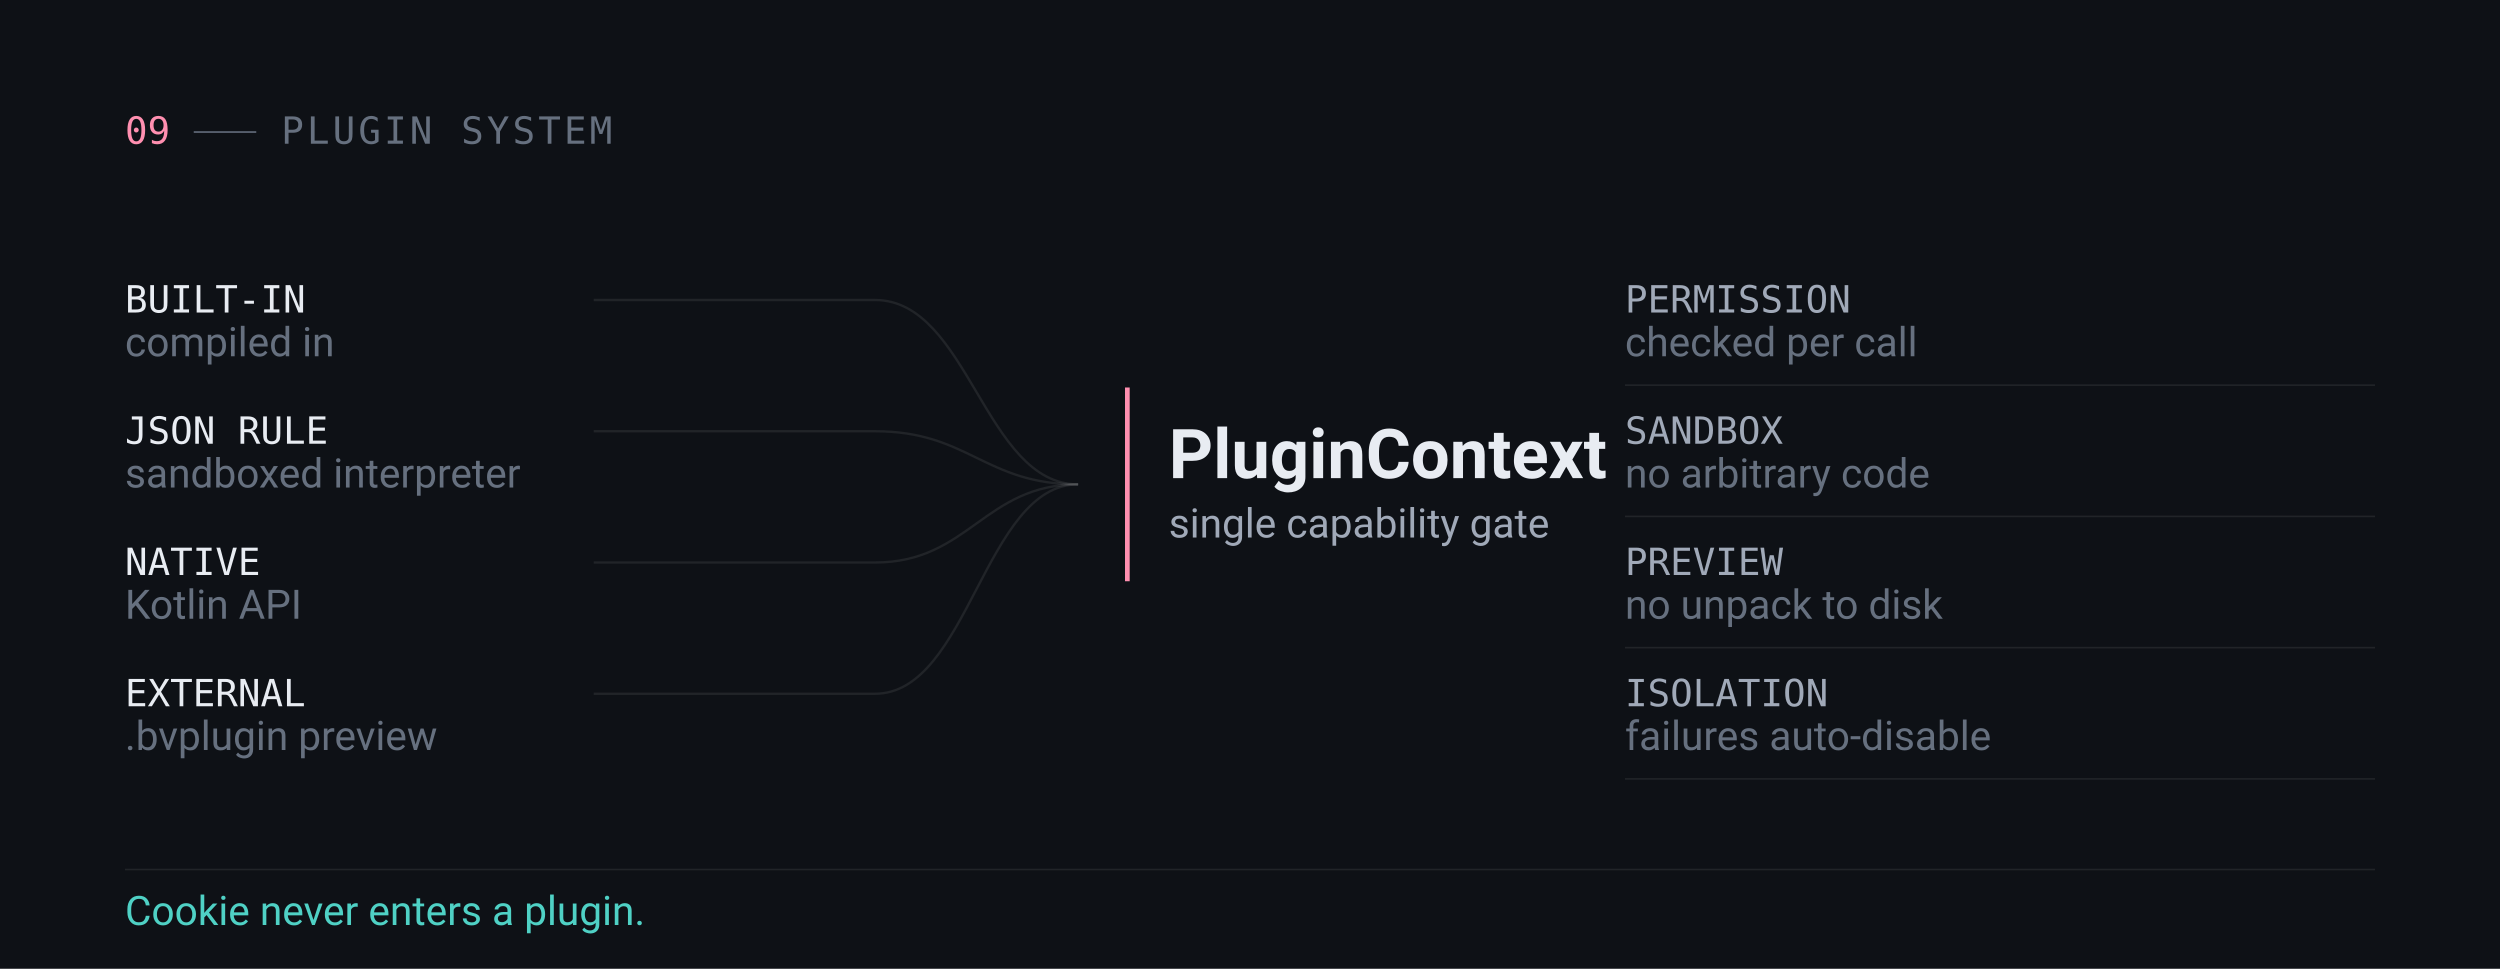
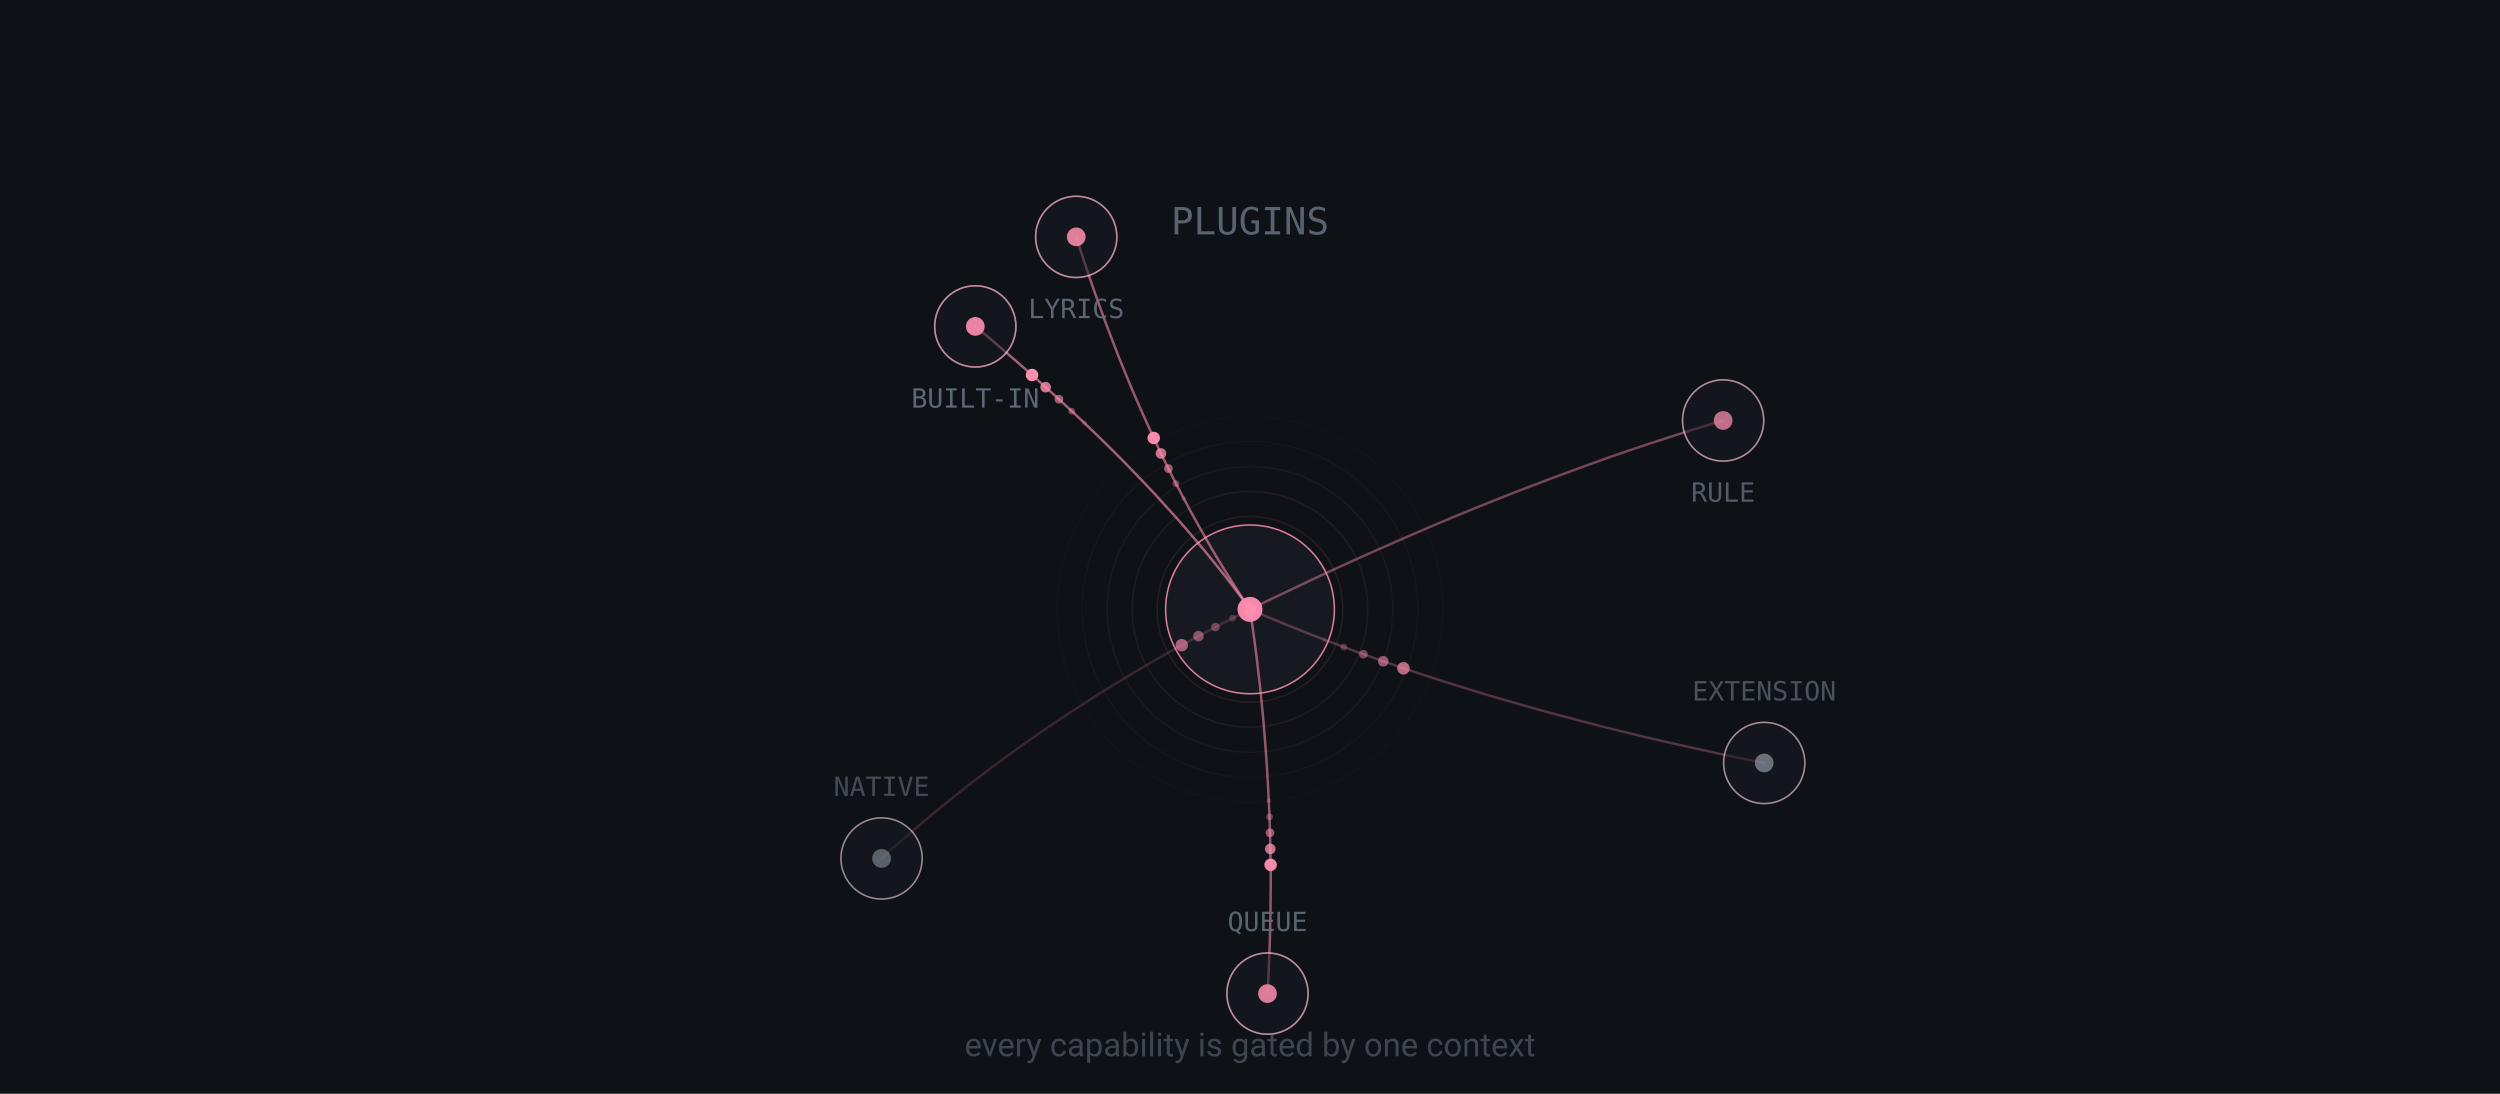
- <svg xmlns="http://www.w3.org/2000/svg" viewBox="0 0 1600 620" width="1600" height="620" role="img" aria-labelledby="ttl dsc">
-   <defs />
-   <rect width="1600" height="620" fill="#0E1116" />
-   <text x="80" y="92" fill="#FF8FB0" font-family="ui-monospace,SFMono-Regular,Menlo,Consolas,monospace" font-size="24" font-weight="500" text-anchor="start" letter-spacing="0">09</text>
-   <rect x="124" y="84" width="40" height="1" fill="#66707F" />
-   <text x="180" y="92" fill="#66707F" font-family="ui-monospace,SFMono-Regular,Menlo,Consolas,monospace" font-size="24" font-weight="500" text-anchor="start" letter-spacing="2">PLUGIN SYSTEM</text>
-   <text x="80" y="200" fill="#E8ECF2" font-family="ui-monospace,SFMono-Regular,Menlo,Consolas,monospace" font-size="24" font-weight="500" text-anchor="start" letter-spacing="0">BUILT-IN</text>
-   <text x="80" y="228" fill="#66707F" font-family="-apple-system,BlinkMacSystemFont,Segoe UI,Roboto,Helvetica,Arial,sans-serif" font-size="26" font-weight="400" text-anchor="start" letter-spacing="0">compiled in</text>
-   <path d="M380 192 H560 C620 192 630 310 690 310" fill="none" stroke="#ffffff14" stroke-width="1.5" />
-   <text x="80" y="284" fill="#E8ECF2" font-family="ui-monospace,SFMono-Regular,Menlo,Consolas,monospace" font-size="24" font-weight="500" text-anchor="start" letter-spacing="0">JSON RULE</text>
-   <text x="80" y="312" fill="#66707F" font-family="-apple-system,BlinkMacSystemFont,Segoe UI,Roboto,Helvetica,Arial,sans-serif" font-size="26" font-weight="400" text-anchor="start" letter-spacing="0">sandboxed interpreter</text>
-   <path d="M380 276 H560 C620 276 630 310 690 310" fill="none" stroke="#ffffff14" stroke-width="1.5" />
-   <text x="80" y="368" fill="#E8ECF2" font-family="ui-monospace,SFMono-Regular,Menlo,Consolas,monospace" font-size="24" font-weight="500" text-anchor="start" letter-spacing="0">NATIVE</text>
-   <text x="80" y="396" fill="#66707F" font-family="-apple-system,BlinkMacSystemFont,Segoe UI,Roboto,Helvetica,Arial,sans-serif" font-size="26" font-weight="400" text-anchor="start" letter-spacing="0">Kotlin API</text>
-   <path d="M380 360 H560 C620 360 630 310 690 310" fill="none" stroke="#ffffff14" stroke-width="1.5" />
-   <text x="80" y="452" fill="#E8ECF2" font-family="ui-monospace,SFMono-Regular,Menlo,Consolas,monospace" font-size="24" font-weight="500" text-anchor="start" letter-spacing="0">EXTERNAL</text>
-   <text x="80" y="480" fill="#66707F" font-family="-apple-system,BlinkMacSystemFont,Segoe UI,Roboto,Helvetica,Arial,sans-serif" font-size="26" font-weight="400" text-anchor="start" letter-spacing="0">.bvplugin preview</text>
-   <path d="M380 444 H560 C620 444 630 310 690 310" fill="none" stroke="#ffffff14" stroke-width="1.5" />
-   <rect x="720" y="248" width="3" height="124" fill="#FF8FB0" />
-   <text x="748" y="306" fill="#E8ECF2" font-family="-apple-system,BlinkMacSystemFont,Segoe UI,Roboto,Helvetica,Arial,sans-serif" font-size="44" font-weight="600" text-anchor="start" letter-spacing="0">PluginContext</text>
-   <text x="748" y="344" fill="#A0A9B8" font-family="-apple-system,BlinkMacSystemFont,Segoe UI,Roboto,Helvetica,Arial,sans-serif" font-size="26" font-weight="400" text-anchor="start" letter-spacing="0">single capability gate</text>
-   <text x="1040" y="200" fill="#A0A9B8" font-family="ui-monospace,SFMono-Regular,Menlo,Consolas,monospace" font-size="24" font-weight="500" text-anchor="start" letter-spacing="0">PERMISSION</text>
-   <text x="1040" y="228" fill="#66707F" font-family="-apple-system,BlinkMacSystemFont,Segoe UI,Roboto,Helvetica,Arial,sans-serif" font-size="26" font-weight="400" text-anchor="start" letter-spacing="0">checked per call</text>
-   <rect x="1040" y="246" width="480" height="1" fill="#ffffff14" />
-   <text x="1040" y="284" fill="#A0A9B8" font-family="ui-monospace,SFMono-Regular,Menlo,Consolas,monospace" font-size="24" font-weight="500" text-anchor="start" letter-spacing="0">SANDBOX</text>
-   <text x="1040" y="312" fill="#66707F" font-family="-apple-system,BlinkMacSystemFont,Segoe UI,Roboto,Helvetica,Arial,sans-serif" font-size="26" font-weight="400" text-anchor="start" letter-spacing="0">no arbitrary code</text>
-   <rect x="1040" y="330" width="480" height="1" fill="#ffffff14" />
-   <text x="1040" y="368" fill="#A0A9B8" font-family="ui-monospace,SFMono-Regular,Menlo,Consolas,monospace" font-size="24" font-weight="500" text-anchor="start" letter-spacing="0">PREVIEW</text>
-   <text x="1040" y="396" fill="#66707F" font-family="-apple-system,BlinkMacSystemFont,Segoe UI,Roboto,Helvetica,Arial,sans-serif" font-size="26" font-weight="400" text-anchor="start" letter-spacing="0">no unpack to disk</text>
-   <rect x="1040" y="414" width="480" height="1" fill="#ffffff14" />
-   <text x="1040" y="452" fill="#A0A9B8" font-family="ui-monospace,SFMono-Regular,Menlo,Consolas,monospace" font-size="24" font-weight="500" text-anchor="start" letter-spacing="0">ISOLATION</text>
-   <text x="1040" y="480" fill="#66707F" font-family="-apple-system,BlinkMacSystemFont,Segoe UI,Roboto,Helvetica,Arial,sans-serif" font-size="26" font-weight="400" text-anchor="start" letter-spacing="0">failures auto-disable</text>
-   <rect x="1040" y="498" width="480" height="1" fill="#ffffff14" />
-   <rect x="80" y="556" width="1440" height="1" fill="#ffffff14" />
-   <text x="80" y="592" fill="#4FD1C5" font-family="-apple-system,BlinkMacSystemFont,Segoe UI,Roboto,Helvetica,Arial,sans-serif" font-size="26" font-weight="400" text-anchor="start" letter-spacing="0">Cookie never enters a plugin.</text>
+ <svg xmlns="http://www.w3.org/2000/svg" viewBox="0 0 1600 700" width="1600" height="700" role="img" aria-labelledby="t d">
+   <rect width="1600" height="700" fill="#0E1116" />
+   <circle cx="800.0" cy="390.0" r="59.4" fill="none" stroke="#FF8FB0" stroke-width="1" opacity="0.100" />
+   <circle cx="800.0" cy="390.0" r="75.4" fill="none" stroke="#FF8FB0" stroke-width="1" opacity="0.080" />
+   <circle cx="800.0" cy="390.0" r="91.4" fill="none" stroke="#FF8FB0" stroke-width="1" opacity="0.060" />
+   <circle cx="800.0" cy="390.0" r="107.4" fill="none" stroke="#FF8FB0" stroke-width="1" opacity="0.040" />
+   <circle cx="800.0" cy="390.0" r="123.4" fill="none" stroke="#FF8FB0" stroke-width="1" opacity="0.020" />
+   <circle cx="800.0" cy="390.0" r="54.0" fill="#171B22" stroke="#FF8FB0" stroke-width="1" opacity="0.850" />
+   <circle cx="800.0" cy="390.0" r="8.0" fill="#FF8FB0" opacity="0.950" />
+   <path d="M800.0 390.0 L794.7 382.7 L789.2 375.4 L783.6 368.1 L777.7 360.8 L771.7 353.4 L765.5 346.0 L759.2 338.6 L752.7 331.2 L745.9 323.7 L739.1 316.2 L732.0 308.7 L724.8 301.2 L717.4 293.6 L709.8 286.0 L702.0 278.4 L694.1 270.8 L685.9 263.1 L677.7 255.5 L669.2 247.8 L660.5 240.0 L651.7 232.3 L642.7 224.5 L633.6 216.7 L624.2 208.9" fill="none" stroke="#FF8FB0" stroke-width="1.6" stroke-linecap="round" stroke-linejoin="round" opacity="0.620" />
+   <circle cx="660.5" cy="240.0" r="4.0" fill="#FF8FB0" opacity="1.000" />
+   <circle cx="669.2" cy="247.8" r="3.4" fill="#FF8FB0" opacity="0.800" />
+   <circle cx="677.7" cy="255.5" r="2.8" fill="#FF8FB0" opacity="0.600" />
+   <circle cx="685.9" cy="263.1" r="2.2" fill="#FF8FB0" opacity="0.400" />
+   <circle cx="694.1" cy="270.8" r="1.6" fill="#FF8FB0" opacity="0.200" />
+   <circle cx="624.2" cy="208.9" r="26.0" fill="#171B22" stroke="#FFFFFF" stroke-width="1" opacity="0.500" />
+   <circle cx="624.2" cy="208.9" r="26.0" fill="none" stroke="#FF8FB0" stroke-width="1" opacity="0.500" />
+   <circle cx="624.2" cy="208.9" r="6.0" fill="#FF8FB0" opacity="0.900" />
+   <text x="624.2" y="260.9" fill="#66707F" font-family="ui-monospace,SFMono-Regular,Menlo,Consolas,monospace" font-size="17" font-weight="400" text-anchor="middle" opacity="0.900">BUILT-IN</text>
+   <path d="M800.0 390.0 L813.3 383.5 L826.6 377.2 L839.8 370.9 L852.9 364.8 L866.0 358.8 L879.0 353.0 L891.9 347.3 L904.8 341.7 L917.6 336.2 L930.4 330.8 L943.1 325.6 L955.8 320.5 L968.4 315.5 L980.9 310.7 L993.4 306.0 L1005.8 301.4 L1018.1 296.9 L1030.4 292.5 L1042.6 288.3 L1054.8 284.2 L1066.9 280.3 L1078.9 276.4 L1090.9 272.7 L1102.8 269.1" fill="none" stroke="#FF8FB0" stroke-width="1.6" stroke-linecap="round" stroke-linejoin="round" opacity="0.422" />
+   <circle cx="800.0" cy="390.0" r="4.0" fill="#FF8FB0" opacity="0.828" />
+   <circle cx="1102.8" cy="269.1" r="26.0" fill="#171B22" stroke="#FFFFFF" stroke-width="1" opacity="0.500" />
+   <circle cx="1102.8" cy="269.1" r="26.0" fill="none" stroke="#FF8FB0" stroke-width="1" opacity="0.350" />
+   <circle cx="1102.8" cy="269.1" r="6.0" fill="#FF8FB0" opacity="0.728" />
+   <text x="1102.8" y="321.1" fill="#66707F" font-family="ui-monospace,SFMono-Regular,Menlo,Consolas,monospace" font-size="17" font-weight="400" text-anchor="middle" opacity="0.771">RULE</text>
+   <path d="M800.0 390.0 L788.9 395.6 L777.9 401.3 L767.0 407.1 L756.3 412.9 L745.6 418.9 L735.1 424.9 L724.6 431.1 L714.3 437.3 L704.1 443.6 L694.0 450.1 L684.0 456.6 L674.1 463.2 L664.4 469.8 L654.7 476.6 L645.1 483.5 L635.7 490.4 L626.4 497.5 L617.2 504.6 L608.0 511.9 L599.0 519.2 L590.2 526.6 L581.4 534.1 L572.7 541.7 L564.2 549.4" fill="none" stroke="#FF8FB0" stroke-width="1.6" stroke-linecap="round" stroke-linejoin="round" opacity="0.171" />
+   <circle cx="756.3" cy="412.9" r="4.0" fill="#FF8FB0" opacity="0.610" />
+   <circle cx="767.0" cy="407.1" r="3.4" fill="#FF8FB0" opacity="0.488" />
+   <circle cx="777.9" cy="401.3" r="2.8" fill="#FF8FB0" opacity="0.366" />
+   <circle cx="788.9" cy="395.6" r="2.2" fill="#FF8FB0" opacity="0.244" />
+   <circle cx="800.0" cy="390.0" r="1.6" fill="#FF8FB0" opacity="0.122" />
+   <circle cx="564.2" cy="549.4" r="26.0" fill="#171B22" stroke="#FFFFFF" stroke-width="1" opacity="0.500" />
+   <circle cx="564.2" cy="549.4" r="26.0" fill="none" stroke="#FF8FB0" stroke-width="1" opacity="0.158" />
+   <circle cx="564.2" cy="549.4" r="6.0" fill="#A0A9B8" opacity="0.510" />
+   <text x="564.2" y="509.4" fill="#66707F" font-family="ui-monospace,SFMono-Regular,Menlo,Consolas,monospace" font-size="17" font-weight="400" text-anchor="middle" opacity="0.607">NATIVE</text>
+   <path d="M800.0 390.0 L811.6 395.0 L823.5 399.9 L835.5 404.7 L847.7 409.5 L860.0 414.1 L872.6 418.7 L885.3 423.2 L898.2 427.7 L911.3 432.0 L924.5 436.3 L938.0 440.5 L951.6 444.7 L965.4 448.7 L979.4 452.7 L993.6 456.6 L1007.9 460.4 L1022.4 464.2 L1037.1 467.9 L1052.0 471.5 L1067.1 475.0 L1082.3 478.4 L1097.7 481.8 L1113.3 485.1 L1129.1 488.3" fill="none" stroke="#FF8FB0" stroke-width="1.6" stroke-linecap="round" stroke-linejoin="round" opacity="0.283" />
+   <circle cx="898.2" cy="427.7" r="4.0" fill="#FF8FB0" opacity="0.707" />
+   <circle cx="885.3" cy="423.2" r="3.4" fill="#FF8FB0" opacity="0.566" />
+   <circle cx="872.6" cy="418.7" r="2.8" fill="#FF8FB0" opacity="0.424" />
+   <circle cx="860.0" cy="414.1" r="2.2" fill="#FF8FB0" opacity="0.283" />
+   <circle cx="847.7" cy="409.5" r="1.6" fill="#FF8FB0" opacity="0.141" />
+   <circle cx="1129.1" cy="488.3" r="26.0" fill="#171B22" stroke="#FFFFFF" stroke-width="1" opacity="0.500" />
+   <circle cx="1129.1" cy="488.3" r="26.0" fill="none" stroke="#FF8FB0" stroke-width="1" opacity="0.244" />
+   <circle cx="1129.1" cy="488.3" r="6.0" fill="#A0A9B8" opacity="0.607" />
+   <text x="1129.1" y="448.3" fill="#66707F" font-family="ui-monospace,SFMono-Regular,Menlo,Consolas,monospace" font-size="17" font-weight="400" text-anchor="middle" opacity="0.680">EXTENSION</text>
+   <path d="M800.0 390.0 L794.4 381.6 L788.9 373.0 L783.5 364.4 L778.1 355.6 L772.9 346.6 L767.7 337.5 L762.6 328.3 L757.6 319.0 L752.6 309.5 L747.8 299.9 L743.0 290.2 L738.4 280.3 L733.8 270.3 L729.3 260.2 L724.8 249.9 L720.5 239.5 L716.2 229.0 L712.1 218.3 L708.0 207.6 L704.0 196.6 L700.1 185.6 L696.2 174.4 L692.5 163.1 L688.8 151.6" fill="none" stroke="#FF8FB0" stroke-width="1.6" stroke-linecap="round" stroke-linejoin="round" opacity="0.573" />
+   <circle cx="738.4" cy="280.3" r="4.0" fill="#FF8FB0" opacity="0.959" />
+   <circle cx="743.0" cy="290.2" r="3.4" fill="#FF8FB0" opacity="0.767" />
+   <circle cx="747.8" cy="299.9" r="2.8" fill="#FF8FB0" opacity="0.575" />
+   <circle cx="752.6" cy="309.5" r="2.2" fill="#FF8FB0" opacity="0.383" />
+   <circle cx="757.6" cy="319.0" r="1.6" fill="#FF8FB0" opacity="0.192" />
+   <circle cx="688.8" cy="151.6" r="26.0" fill="#171B22" stroke="#FFFFFF" stroke-width="1" opacity="0.500" />
+   <circle cx="688.8" cy="151.6" r="26.0" fill="none" stroke="#FF8FB0" stroke-width="1" opacity="0.464" />
+   <circle cx="688.8" cy="151.6" r="6.0" fill="#FF8FB0" opacity="0.859" />
+   <text x="688.8" y="203.6" fill="#66707F" font-family="ui-monospace,SFMono-Regular,Menlo,Consolas,monospace" font-size="17" font-weight="400" text-anchor="middle" opacity="0.869">LYRICS</text>
+   <path d="M800.0 390.0 L801.5 400.2 L802.9 410.4 L804.2 420.5 L805.4 430.7 L806.6 440.9 L807.6 451.1 L808.6 461.3 L809.4 471.6 L810.2 481.8 L810.9 492.0 L811.5 502.3 L812.0 512.5 L812.5 522.8 L812.8 533.0 L813.0 543.3 L813.2 553.5 L813.3 563.8 L813.2 574.1 L813.1 584.4 L812.9 594.7 L812.6 605.0 L812.2 615.3 L811.8 625.6 L811.2 635.9" fill="none" stroke="#FF8FB0" stroke-width="1.6" stroke-linecap="round" stroke-linejoin="round" opacity="0.559" />
+   <circle cx="813.2" cy="553.5" r="4.0" fill="#FF8FB0" opacity="0.947" />
+   <circle cx="813.0" cy="543.3" r="3.4" fill="#FF8FB0" opacity="0.758" />
+   <circle cx="812.8" cy="533.0" r="2.8" fill="#FF8FB0" opacity="0.568" />
+   <circle cx="812.5" cy="522.8" r="2.2" fill="#FF8FB0" opacity="0.379" />
+   <circle cx="812.0" cy="512.5" r="1.6" fill="#FF8FB0" opacity="0.189" />
+   <circle cx="811.2" cy="635.9" r="26.0" fill="#171B22" stroke="#FFFFFF" stroke-width="1" opacity="0.500" />
+   <circle cx="811.2" cy="635.9" r="26.0" fill="none" stroke="#FF8FB0" stroke-width="1" opacity="0.454" />
+   <circle cx="811.2" cy="635.9" r="6.0" fill="#FF8FB0" opacity="0.847" />
+   <text x="811.2" y="595.9" fill="#66707F" font-family="ui-monospace,SFMono-Regular,Menlo,Consolas,monospace" font-size="17" font-weight="400" text-anchor="middle" opacity="0.860">QUEUE</text>
+   <text x="800.0" y="150.0" fill="#66707F" font-family="ui-monospace,SFMono-Regular,Menlo,Consolas,monospace" font-size="24" font-weight="400" text-anchor="middle" opacity="0.850">PLUGINS</text>
+   <text x="800.0" y="676.0" fill="#66707F" font-family="-apple-system,BlinkMacSystemFont,Segoe UI,Roboto,Helvetica,Arial,sans-serif" font-size="21" font-weight="400" text-anchor="middle" opacity="0.550">every capability is gated by one context</text>
</svg>
